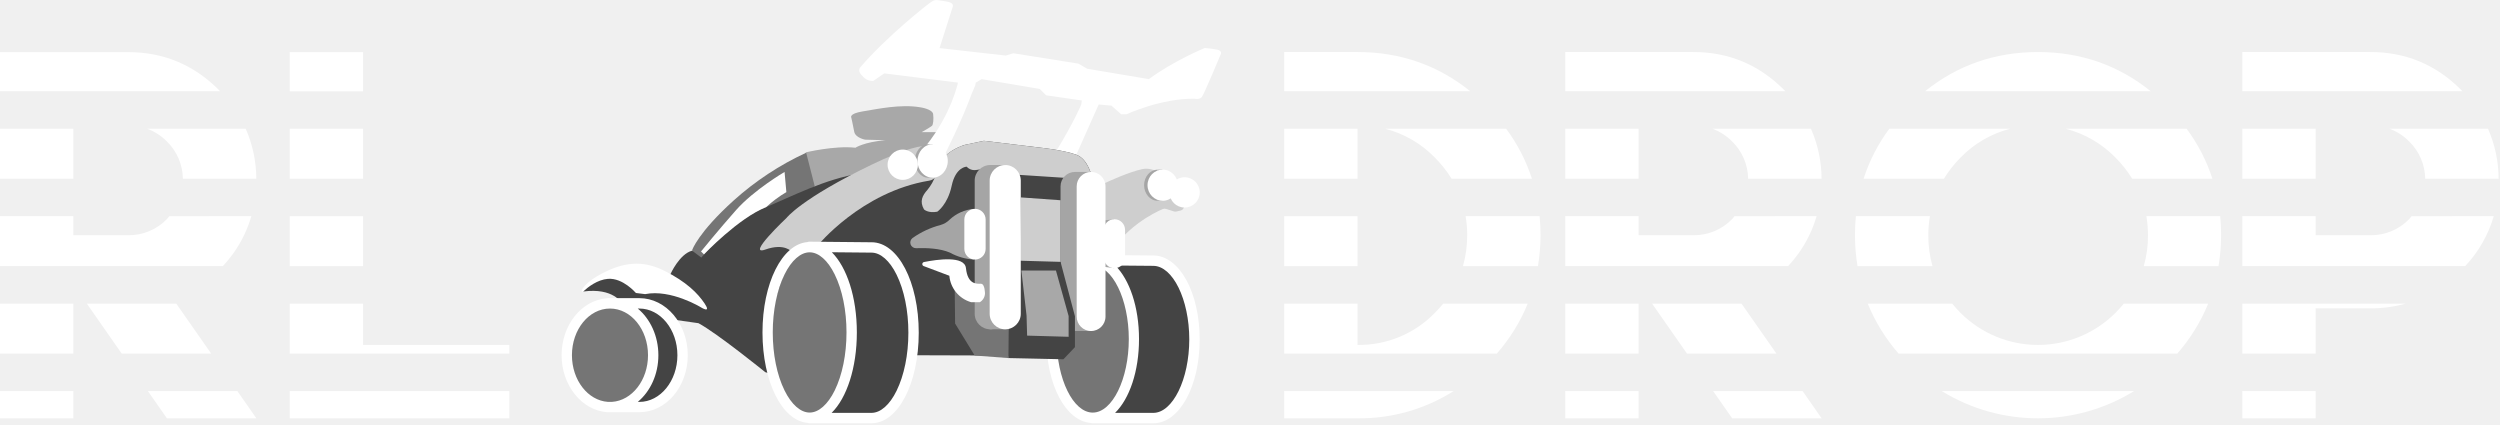
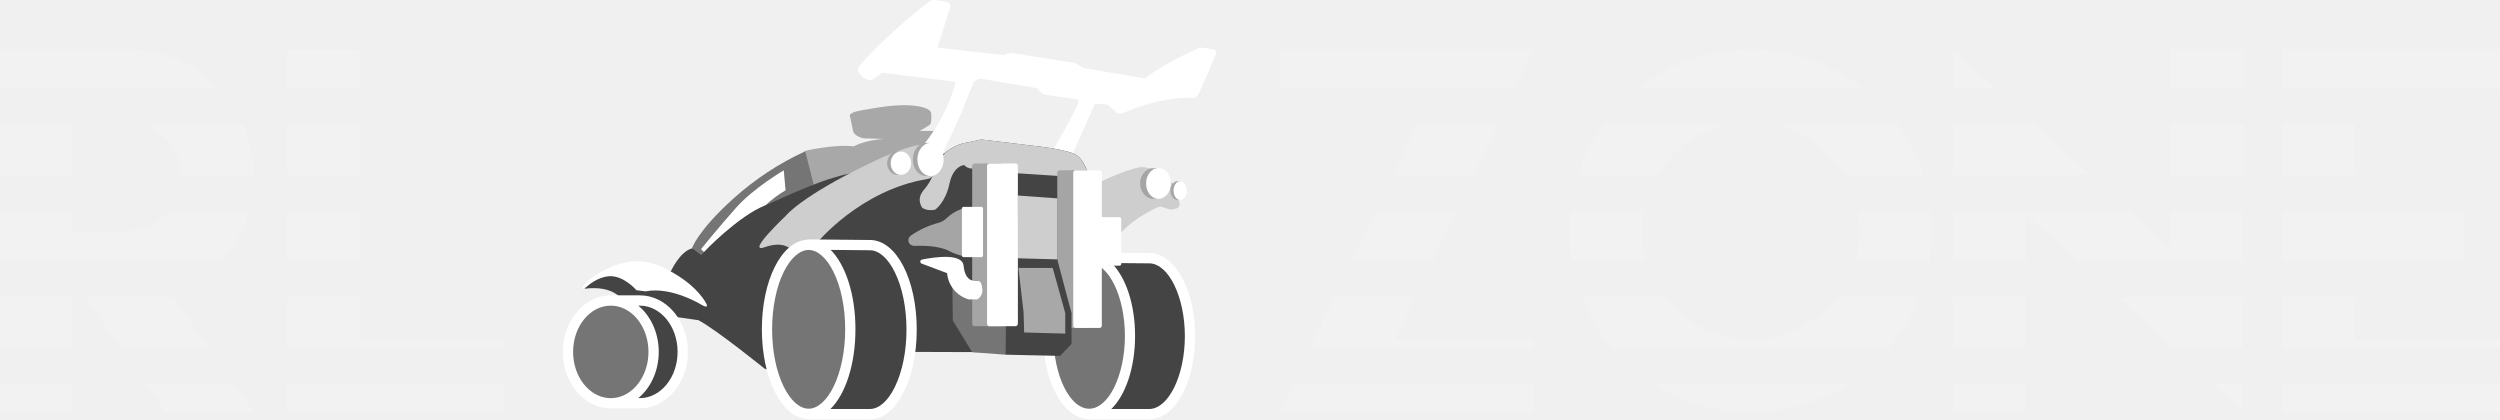
- <svg xmlns="http://www.w3.org/2000/svg" width="165" height="28" viewBox="0 0 165 28">
-   <g fill="none" fill-rule="evenodd">
-     <path d="M0 0H185V48H0z" transform="translate(-10 -10)" />
-     <g fill-rule="nonzero" transform="translate(-10 -10) translate(10 10)">
-       <path fill="#444" d="M41.997 20.021L43.285 20.359 43.99 20.782 44.648 21.692 44.956 22.568 45.05 23.617 44.827 24.774 44.383 25.694 43.53 26.564 42.122 26.982 41.818 26.716 42.54 25.194 43.019 23.502 42.963 22.471 42.274 20.782 41.818 20.03z" />
-       <path fill="#757575" d="M38.773 20.523s1.177-.502 1.26-.502c.082 0 1.717.502 1.717.502l.83.928.468 1.26-.057 1.736-.49 1.12-1.41 1.153h-1.855l-1.153-1.064-.672-1.927.224-1.612 1.138-1.594zM73.342 17.853L74.316 19.334 74.78 21.379 74.78 22.938 74.44 24.531 73.854 26.166 72.625 27.482 71.49 27.482 70.672 26.779 69.996 25.423 69.538 24.023 69.539 23.369 70.757 19.565 72.657 17.472z" />
-       <path fill="#444" d="M54.709 16.521L57.834 16.57 59.242 17.541 60.152 20.143 60.38 21.847 60.07 24.199 59.336 26.225 58.069 27.482 56.42 27.478 54.709 27.401 55.09 26.335 56.146 23.153 56.11 20.425 55.252 17.685zM73.342 17.321L76.506 17.367 77.933 18.276 78.853 20.714 79.084 22.31 78.772 24.515 78.027 26.414 76.745 27.591 75.076 27.587 73.342 27.516 73.728 26.517 74.799 23.534 74.759 20.979 73.892 18.41z" />
-       <path fill="#757575" d="M52.162 17.13L53.02 16.51 54.025 16.521 55.052 17.587 56.04 20.44 56.071 23.712 55.105 26.44 54.1 27.591 52.162 27.059 50.906 24.625 50.678 21.847 51.143 18.767z" />
-       <path fill="#A8A8A8" d="M53.188 10.055s1.902-.457 3.27-.305c0 0 .571-.38 1.978-.495l-1.337-.037s-.646-.114-.722-.532c-.075-.419-.19-.915-.19-.915s-.19-.266.76-.42c.95-.154 2.51-.495 3.802-.267 0 0 .8.115.84.456.04.342 0 .686-.076.762-.075.076-.684.42-.684.42h1.029l-.304.722-.465.216-1.89.66-1.79.88-2.167 1.028-2.13.494-.115-1.75.19-.917z" />
-       <path fill="#FFF" d="M70.954 10.396l1.56-3.5.839.076.646.57h.343s2.32-1.064 4.487-1.026c0 0 .343.075.494-.115.151-.19 1.26-2.853 1.26-2.853s.075-.19-.228-.266c-.278-.057-.558-.094-.84-.114 0 0-2.053.84-3.688 2.054l-4.07-.685-.582-.337-4.298-.685-.494.153-4.373-.494.875-2.74s.114-.266-.457-.342c-.57-.075-.646-.152-.912 0-.266.153-3.042 2.358-4.758 4.375 0 0-.151.19.077.457.228.267.42.42.797.42l.727-.501 4.867.609s-.42 2.052-2.107 4.165c-1.688 2.112.319.589.319.589h.912s1.14-2.24 1.787-4.032l.228-.532.038-.19.38-.229 3.841.647.42.42 2.358.342-.04.267s-.408 1.025-1.632 3.041c0 0 .76.038 1.224.456z" />
-       <path fill="#444" d="M72.088 11.767s-.228-1.26-1.065-1.561c-.837-.301-2.32-.456-2.32-.456l-3.767-.457-1.26.268c-.546.168-1.042.469-1.445.875-.609.645-1.94 1.331-1.94 1.331l-2.772.228-2.923 2.285-.724 1.82 1.902.305 2.396.19.98.807.612 1.476.647 2.66-.213 1.908 9.122.03c.23 0 .449-.091.61-.253.163-.162.254-.381.254-.61V16.14l1.906-4.374z" />
-       <path fill="#757575" d="M66.574 23.635L64.33 23.464 63.037 21.353 62.999 18.043 64.025 19.26 65.737 20.135 66.802 21.048z" />
-       <path fill="#CECECE" d="M72.074 11.722c-.05-.224-.312-1.244-1.055-1.516-.84-.304-2.32-.456-2.32-.456l-3.763-.457-1.26.268c-.41.127-.795.327-1.134.592l-.265.32-.531 1.104c-.121.345-.3.667-.532.95-.343.381-.533.76-.23 1.294 0 0 .268.266.875.152 0 0 .686-.457.952-1.712.265-1.254.988-1.26.988-1.26.127.14.305.222.494.228.305 0 .646-.168.951-.008.305.16 1.94.314 1.94.314l3.499.228 1.39-.04z" />
-       <path fill="#FFF" d="M76.12 16.862l-4.018-.035c-.042 0-.084.008-.123.023-1.646.13-2.916 2.52-2.916 5.532 0 3.011 1.27 5.4 2.916 5.53.039.016.08.024.123.024h4.018c1.715 0 3.058-2.432 3.058-5.537 0-3.106-1.347-5.533-3.058-5.537zm-6.378 5.518c0-2.63 1.086-4.852 2.38-4.852 1.293 0 2.379 2.222 2.379 4.852 0 2.631-1.088 4.851-2.38 4.851-1.291 0-2.379-2.221-2.379-4.85zm6.372 4.87h-2.519c.949-.93 1.58-2.742 1.58-4.87s-.626-3.92-1.567-4.856l2.505.022c1.287 0 2.379 2.222 2.379 4.851 0 2.63-1.09 4.853-2.378 4.853z" />
-       <path fill="#757575" d="M53.774 12.299l-.567-2.219c-1.744.804-3.357 1.866-4.785 3.151-2.358 2.13-2.737 3.27-2.737 3.27l.113.8 2.093-.684 3.27-2.55 2.613-1.768z" />
-       <path fill="#444" d="M44.255 18.084s.586-1.315 1.423-1.54l.609.456s1.96-2.363 4.02-3.22c2.06-.857 4.116-1.96 6.475-2.336 2.358-.377-4.221 4.107-4.221 4.107l-.47 1.465-1.43 4.28.113 3.344-.266-.076s-3.195-2.587-4.412-3.234l-1.592-.225-1.68-1.065-1.783-.02s-.536-1.046-2.55-.78l.152-.266.874-.647 2.7-.228 2.038-.015z" />
-       <path fill="#FFF" d="M46.463 16.787s2.281-2.396 4.106-3.119c.407-.376.853-.708 1.331-.988l-.119-1.332s-2.015 1.18-3.195 2.512c-1.18 1.333-2.319 2.738-2.319 2.738l.196.19zM45.392 23.444c0-2.076-1.433-3.766-3.193-3.766h-2.092c-.028 0-.055.004-.082.012-1.652.14-2.96 1.77-2.96 3.754s1.331 3.64 3.005 3.76h2.126c1.763.006 3.196-1.682 3.196-3.76zm-7.644 0c0-1.698 1.12-3.08 2.511-3.08s2.51 1.384 2.51 3.08c0 1.645-1.056 2.994-2.38 3.08h-.267c-1.321-.09-2.374-1.436-2.374-3.08zm4.45 3.08h-.104c.821-.681 1.359-1.808 1.359-3.08 0-1.27-.538-2.398-1.36-3.08h.106c1.383 0 2.51 1.384 2.51 3.08 0 1.697-1.127 3.082-2.51 3.082v-.002z" />
-       <path fill="#CECECE" d="M72.599 12.383c.014-.102.08-.19.175-.231.436-.206 1.752-.806 2.63-.994.934-.2 2.098.89 2.378 1.158.038.039.065.087.079.14l.28 1.074c.02.077.007.16-.034.228-.041.069-.108.118-.186.137l-.27.063c-.052.014-.106.014-.157 0l-.543-.172c-.067-.02-.14-.017-.204.01-.494.207-2.641 1.212-3.815 3.458-1.223 2.317-.473-3.789-.333-4.871z" />
-       <path fill="#FFF" d="M46.267 20.287s-1.977-1.216-3.689-.875l-.609-.075s-.855-1.008-1.843-.933c-.7.054-1.32.544-1.626.828-.025.023-.064.024-.091.003-.027-.022-.034-.06-.017-.09.14-.25.475-.64 1.316-1.082 1.444-.762 2.7-.914 4.144-.19 1.444.723 2.205 1.482 2.659 2.167.453.684-.244.247-.244.247z" />
-       <path fill="#CECECE" d="M61.888 11.23l-.086-1.15s.341-1.445-4.298.8c-4.64 2.244-5.59 3.5-5.59 3.5s-2.7 2.547-1.406 2.091c1.293-.456 1.749.153 1.749.153l1.692-.4s2.898-3.57 7.39-4.303c.335-.053.574-.353.55-.692z" />
-       <path fill="#FFF" d="M57.529 15.99l-4.106-.04c-.045 0-.09.01-.13.027-1.68.14-2.969 2.712-2.969 5.965 0 3.254 1.292 5.821 2.969 5.966.04.017.085.026.13.026h4.096c1.748 0 3.118-2.623 3.118-5.972s-1.363-5.968-3.108-5.973zM51.78 25.77c-.502-1.016-.778-2.38-.778-3.829 0-1.449.28-2.812.778-3.829.456-.927 1.06-1.459 1.656-1.459.596 0 1.2.532 1.655 1.46.501 1.016.778 2.38.778 3.828 0 1.45-.28 2.813-.778 3.83-.456.926-1.06 1.458-1.655 1.458s-1.201-.532-1.656-1.459zm5.738 1.479h-2.631c.998-.98 1.665-2.97 1.665-5.308 0-2.338-.662-4.303-1.651-5.293l2.618.025c.595 0 1.2.53 1.656 1.457.501 1.018.778 2.38.778 3.83 0 1.451-.28 2.812-.778 3.83-.453.927-1.058 1.459-1.657 1.459z" />
-       <rect width="1.902" height="10.499" x="69.996" y="11.348" fill="#A5A5A5" rx=".951" />
-       <path fill="#A5A5A5" d="M62.125 10.625c0-.474-.238-.878-.571-1.035v2.07c.333-.156.57-.56.57-1.035zM60.375 10.625c0 .61.392 1.103.875 1.103V9.52c-.483 0-.875.496-.875 1.105zM61.554 9.52h-.304c.105 0 .209.024.304.069V9.52zM61.554 11.728v-.069c-.095.045-.199.069-.304.069h.304z" />
-       <path fill="#A5A5A5" d="M61.25 9.52v2.208c.105 0 .209-.024.304-.069V9.59c-.095-.045-.199-.069-.304-.07z" />
-       <ellipse cx="61.554" cy="10.625" fill="#FFF" rx="1" ry="1.103" />
-       <path fill="#A5A5A5" d="M77.297 12.223c.014-.408-.215-.786-.582-.963v1.927c.367-.178.595-.556.582-.964zM75.51 12.223c0 .56.4 1.027.894 1.027V11.2c-.494 0-.894.455-.894 1.023z" />
-       <path fill="#A5A5A5" d="M76.715 11.2h-.311c.107 0 .212.022.31.064V11.2zM76.715 13.25v-.063c-.099.041-.204.063-.311.063h.31z" />
-       <path fill="#A5A5A5" d="M76.404 11.2v2.05c.107 0 .212-.022.31-.063V11.26c-.098-.041-.204-.061-.31-.06z" />
-       <ellipse cx="76.737" cy="12.223" fill="#FFF" rx="1" ry="1.028" />
-       <path fill="#A5A5A5" d="M78.485 12.698c.013-.24-.108-.466-.314-.588v1.177c.206-.123.327-.35.314-.589zM77.532 12.698c0 .347.215.629.48.629v-1.26c-.272.004-.48.285-.48.631z" />
-       <path fill="#A5A5A5" d="M78.171 12.07h-.166c.058.001.115.014.166.04v-.04zM78.171 13.327v-.04c-.051.026-.108.04-.166.04h.166z" />
-       <path fill="#A5A5A5" d="M78.005 12.07v1.26c.058 0 .115-.013.166-.038V12.11c-.051-.026-.108-.039-.166-.04z" />
-       <circle cx="78.184" cy="12.698" r="1" fill="#FFF" />
-       <path fill="#A5A5A5" d="M60.024 10.872c.01-.31-.164-.596-.443-.73v1.461c.28-.134.454-.42.443-.73zM58.664 10.872c0 .432.305.78.68.78v-1.56c-.375 0-.68.35-.68.78z" />
-       <path fill="#A5A5A5" d="M59.58 10.093h-.242c.082 0 .162.016.237.049l.006-.05zM59.58 11.652v-.049c-.074.033-.155.05-.236.05h.237z" />
-       <path fill="#A5A5A5" d="M59.338 10.093v1.56c.082 0 .162-.017.237-.05v-1.461c-.075-.033-.155-.05-.237-.05z" />
-       <circle cx="59.581" cy="10.872" r="1" fill="#FFF" />
-       <rect width="2.053" height="10.842" x="64.33" y="10.892" fill="#A5A5A5" rx="1.027" />
-       <path fill="#A5A5A5" d="M65.318 10.892L66.346 10.892 66.383 21.732 65.318 21.734zM73.532 14.468L72.582 14.581 72.695 17.587 73.532 17.7zM72.033 21.847L70.946 21.847 70.946 11.348 72.011 11.348z" />
-       <rect width="1.902" height="10.499" x="71.061" y="11.348" fill="#FFF" rx=".951" />
-       <path fill="#A5A5A5" d="M62.697 16.674c.487.27 1.028.426 1.583.456v-3.344c-.606.048-1.178.304-1.618.724-.164.163-.367.28-.59.34-.66.174-1.284.464-1.842.858-.13.096-.184.266-.132.42.053.153.198.255.36.252.7-.025 1.59.01 2.24.294z" />
-       <rect width="1.406" height="3.347" x="63.646" y="13.783" fill="#FFF" rx=".703" />
-       <rect width="1.406" height="3.234" x="72.848" y="14.468" fill="#FFF" rx=".703" />
-       <path fill="#FFF" d="M62.657 18.2c.072.824.645 1.518 1.44 1.746h.57c.203-.12.332-.335.342-.571 0 0 0-.647-.266-.647s-.874.075-.99-1.028c-.086-.84-1.887-.58-2.763-.407-.064.01-.113.063-.118.127-.005.065.035.125.097.144l1.688.636z" />
-       <path fill="#444" d="M67.372 17.191L69.996 17.282 70.946 20.87 70.946 22.912 70.186 23.712 66.556 23.632 66.574 21.809z" />
-       <path fill="#CECECE" d="M69.996 17.282L69.996 13.216 67.372 13.028 67.296 17.206z" />
-       <path fill="#A8A8A8" d="M67.411 17.853L69.692 17.853 70.529 20.859 70.529 22.228 67.79 22.151 67.752 20.821z" />
-       <rect width="2.053" height="10.842" x="65.318" y="10.892" fill="#FFF" rx="1.027" />
-       <path fill="#FFF" d="M147.992 8.498H152.833V11.795H147.992zM162.513 6.02c-.03-.032-.057-.066-.088-.097-1.658-1.66-3.651-2.49-5.98-2.489h-8.453V6.02h14.521zM147.992 20.04v3.297h4.84v-2.985h3.613c.787.002 1.571-.103 2.33-.312h-10.783zM147.992 25.809H152.833V27.608H147.992zM159.167 14.269c-.056.063-.1.13-.16.192-.67.692-1.598 1.077-2.562 1.064h-3.612v-1.26h-4.841v3.297h14.711c.881-.934 1.527-2.064 1.886-3.297l-5.422.004zM157.711 8.498c.489.182.93.469 1.296.84.663.647 1.043 1.53 1.056 2.457h4.845c-.004-1.136-.242-2.259-.7-3.298l-6.497.001zM127.268 15.525c.001-.423.037-.844.107-1.26h-4.887c-.04.411-.06.828-.06 1.26.001.683.058 1.366.167 2.04h4.949c-.186-.664-.279-1.35-.276-2.04zM124.695 8.498c-.743.999-1.317 2.113-1.698 3.298h5.301c.309-.504.675-.971 1.092-1.391.897-.927 2.033-1.587 3.282-1.907h-7.977zM140.173 20.04c-.17.205-.35.408-.547.604-1.358 1.359-3.199 2.122-5.119 2.122s-3.761-.763-5.118-2.122c-.196-.196-.374-.399-.543-.604h-5.575c.492 1.204 1.18 2.318 2.037 3.297H143.7c.858-.979 1.547-2.093 2.04-3.297h-5.568zM141.768 15.525c.003.69-.09 1.377-.28 2.04h4.935c.112-.674.169-1.357.17-2.04 0-.42-.02-.84-.06-1.26h-4.872c.07.416.106.837.107 1.26zM136.343 8.498c1.248.324 2.383.983 3.283 1.907.419.42.788.887 1.1 1.391h5.293c-.384-1.185-.959-2.299-1.702-3.298h-7.974zM128.154 25.809c3.892 2.4 8.804 2.4 12.696 0h-12.696zM141.946 6.02c-2.137-1.718-4.618-2.586-7.44-2.586-2.82 0-5.318.868-7.448 2.586h14.888zM103.306 8.498H108.147V11.795H103.306zM114.478 14.269c-.054.063-.098.13-.158.192-.671.693-1.599 1.078-2.564 1.064h-3.609v-1.26h-4.84v3.297h14.71c.24-.26.465-.533.674-.82.54-.75.947-1.589 1.205-2.477l-5.418.004zM108.147 20.04L103.306 20.04 103.306 20.352 103.306 23.337 108.147 23.337zM117.829 6.02c-.032-.032-.058-.066-.09-.097-1.658-1.66-3.651-2.49-5.98-2.489h-8.453V6.02h14.523zM103.306 25.809H108.147V27.608H103.306zM113.066 25.809L114.323 27.609 120.227 27.609 118.971 25.809zM113.027 8.498c.488.182.93.469 1.296.84.662.647 1.041 1.53 1.054 2.457h4.846c-.004-1.136-.242-2.259-.7-3.298l-6.496.001zM114.94 20.04L109.039 20.04 111.341 23.337 117.244 23.337zM95.252 20.04c-.172.21-.354.412-.546.604-1.338 1.381-3.187 2.149-5.11 2.121V20.04h-4.841v3.297H98.79c.858-.979 1.547-2.093 2.04-3.297h-5.578zM96.835 15.525c.002.69-.092 1.377-.28 2.04h4.95c.112-.674.169-1.357.17-2.04 0-.42-.02-.84-.06-1.26H96.73c.07.416.105.837.106 1.26zM84.755 14.269H89.596V17.566H84.755zM84.755 25.809v1.8h4.842c2.244.027 4.447-.598 6.342-1.8H84.755zM97.035 6.02c-2.136-1.718-4.618-2.586-7.438-2.586h-4.842V6.02h12.28zM91.43 8.498c1.246.323 2.38.983 3.276 1.907.42.42.787.886 1.098 1.391h5.304c-.384-1.185-.959-2.299-1.702-3.298H91.43zM84.755 8.498H89.596V11.795H84.755zM19.121 3.44H23.962V6.026H19.121zM19.121 20.04L19.121 23.337 33.614 23.337 33.614 22.767 23.962 22.767 23.962 20.04zM19.121 8.498H23.962V11.795H19.121zM19.121 14.269H23.962V17.566H19.121zM19.121 25.809H33.614V27.608H19.121zM11.175 14.269c-.055.063-.098.13-.158.192-.672.693-1.6 1.078-2.564 1.064H4.84v-1.26H0v3.297h14.71c.24-.26.466-.533.675-.82.54-.75.947-1.589 1.205-2.477l-5.415.004zM0 8.498H4.841V11.795H0zM4.841 20.04L0 20.04 0 20.352 0 23.337 4.841 23.337zM14.523 6.02c-.033-.032-.058-.066-.09-.097-1.658-1.656-3.651-2.484-5.98-2.483H0v2.58h14.523zM0 25.809H4.841V27.608H0zM11.634 20.04L5.732 20.04 8.033 23.337 13.938 23.337zM9.76 25.809L11.017 27.609 16.921 27.609 15.665 25.809zM9.72 8.498c.489.182.931.469 1.297.84.662.647 1.041 1.53 1.054 2.457h4.846c-.004-1.136-.242-2.259-.7-3.298l-6.496.001z" />
+ <svg xmlns="http://www.w3.org/2000/svg" viewBox="0 0 1189.76 199.53">
+   <defs>
+     <style>.cls-1{fill:#f2f2f2;}.cls-2{fill:#444;}.cls-3{fill:#757575;}.cls-4{fill:#a8a8a8;}.cls-5{fill:#fff;}.cls-6{fill:#cecece;}.cls-7{fill:#a5a5a5;}</style>
+   </defs>
+   <g id="Layer_2" data-name="Layer 2">
+     <g id="Layer_7" data-name="Layer 7">
+       <polygon class="cls-1" points="1086.29 141.34 1086.29 165.34 1189.75 165.35 1189.75 161.54 1120.85 161.54 1120.85 141.34 1086.29 141.34" />
+       <rect class="cls-1" x="1086.3" y="23.62" width="103.46" height="18.72" />
+       <polygon class="cls-1" points="1086.29 182.34 1086.29 196.1 1120.84 196.1 1189.75 196.1 1189.75 182.35 1086.29 182.34" />
+       <rect class="cls-1" x="1086.29" y="59.34" width="34.56" height="24" />
+       <rect class="cls-1" x="1086.29" y="100.34" width="86.24" height="24" />
+       <rect class="cls-1" x="929.44" y="182.33" width="34.56" height="13.76" />
+       <rect class="cls-1" x="1032.91" y="59.34" width="34.56" height="24" />
+       <rect class="cls-1" x="929.44" y="141.33" width="34.56" height="24" />
+       <rect class="cls-1" x="1032.91" y="23.62" width="34.56" height="18.72" />
+       <polygon class="cls-1" points="1052.38 182.34 1067.46 196.09 1067.46 182.34 1052.38 182.34" />
+       <polygon class="cls-1" points="994.99 83.33 968.65 59.33 929.44 59.33 929.44 83.33 994.99 83.33" />
+       <polygon class="cls-1" points="929.45 42.33 949.99 42.33 929.45 23.61 929.45 42.33" />
+       <polygon class="cls-1" points="1032.9 100.34 1032.9 117.88 1013.65 100.33 929.44 100.33 929.44 124.33 964 124.33 964 101.72 988.79 124.33 1067.46 124.34 1067.46 100.34 1032.9 100.34" />
+       <polygon class="cls-1" points="1007.43 141.34 1033.74 165.34 1067.46 165.34 1067.46 141.34 1007.43 141.34" />
+       <path class="cls-1" d="M880,182.33H786.25q20.65,13.74,46.89,13.76T880,182.33Z" />
+       <path class="cls-1" d="M781.47,109.84a54.83,54.83,0,0,1,.82-9.52H747.4c-.31,3.11-.49,6.28-.49,9.52a92.51,92.51,0,0,0,1.14,14.48h35.36A53.36,53.36,0,0,1,781.47,109.84Z" />
+       <path class="cls-1" d="M884.94,109.84a53,53,0,0,1-2,14.49h35.27a92.61,92.61,0,0,0,.65-24H884.11A54.62,54.62,0,0,1,884.94,109.84Z" />
+       <path class="cls-1" d="M874.2,141.33a58.69,58.69,0,0,1-4.51,5,51.66,51.66,0,0,1-73.08,0,56.94,56.94,0,0,1-4.48-5.06h-39.5a83.39,83.39,0,0,0,14.56,24H899.06a83,83,0,0,0,14.59-24Z" />
+       <path class="cls-1" d="M779.58,42.32H886.66q-23-18.7-53.5-18.73T779.58,42.32Z" />
+       <path class="cls-1" d="M788.69,83.32a55.16,55.16,0,0,1,7.92-10,49.72,49.72,0,0,1,24.79-14H763.27a81.15,81.15,0,0,0-12.37,24Z" />
+       <path class="cls-1" d="M844.86,59.32a50.07,50.07,0,0,1,24.83,14,54.43,54.43,0,0,1,8,10H915.4a81.21,81.21,0,0,0-12.39-24Z" />
+       <polygon class="cls-1" points="609 42.31 720.84 42.32 729.8 23.6 609.01 23.59 609 42.31" />
+       <polygon class="cls-1" points="635.19 141.31 623.71 165.31 729.79 165.32 729.79 161.51 663.78 161.51 673.45 141.31 635.19 141.31" />
+       <polygon class="cls-1" points="654.8 100.31 643.32 124.31 681.59 124.31 693.08 100.31 654.8 100.31" />
+       <polygon class="cls-1" points="674.41 59.31 662.93 83.31 701.21 83.31 712.7 59.31 674.41 59.31" />
+       <polygon class="cls-1" points="615.58 182.31 609 196.06 729.79 196.07 729.79 182.32 615.58 182.31" />
+       <rect class="cls-1" x="136.52" y="182.28" width="103.46" height="13.78" />
+       <polygon class="cls-1" points="136.52 141.28 136.52 165.28 239.99 165.28 239.99 161.51 171.08 161.51 171.08 141.28 136.52 141.28" />
+       <rect class="cls-1" x="136.52" y="23.59" width="34.56" height="18.69" />
+       <rect class="cls-1" x="136.52" y="100.28" width="34.56" height="24" />
+       <rect class="cls-1" x="136.52" y="59.28" width="34.56" height="24" />
+       <polygon class="cls-1" points="34.56 165.27 34.56 141.27 0 141.27 0 144.28 0 165.27 34.56 165.27" />
+       <rect class="cls-1" y="182.27" width="34.56" height="13.8" />
+       <polygon class="cls-1" points="78.64 196.06 120.8 196.06 111.16 182.28 69.01 182.27 78.64 196.06" />
+       <path class="cls-1" d="M80.43,100.27c-.56.67-1.15,1.32-1.79,2a24.91,24.91,0,0,1-18.3,7.6H34.56v-9.56H0v24H105.24a66.92,66.92,0,0,0,4.59-5.73,58.17,58.17,0,0,0,8.8-18.27Z" />
+       <polygon class="cls-1" points="40.38 141.27 57.14 165.27 99.28 165.28 82.52 141.27 40.38 141.27" />
+       <path class="cls-1" d="M60.34,23.59H0V42.27H103.92c-.3-.3-.58-.61-.88-.92Q85.28,23.59,60.34,23.59Z" />
+       <path class="cls-1" d="M68.4,59.27a25.34,25.34,0,0,1,10.24,6.42,24.91,24.91,0,0,1,7.58,17.58h34.56a58.67,58.67,0,0,0-5.14-24Z" />
+       <rect class="cls-1" y="59.27" width="34.56" height="24" />
+     </g>
+     <g id="Layer_10" data-name="Layer 10">
+       <polygon class="cls-2" points="303.1 143.01 312.3 145.42 317.34 148.44 322.04 154.94 324.24 161.2 324.91 168.69 323.32 176.96 320.15 183.53 314.04 189.74 303.99 192.73 301.82 190.83 306.98 179.96 310.39 167.87 310 160.51 305.08 148.44 301.82 143.07 303.1 143.01" />
+       <path class="cls-3" d="M280.06,146.59s8.41-3.58,9-3.58,12.27,3.58,12.27,3.58l5.94,6.63,3.34,9-.41,12.4-3.5,8-10.08,8.24-13.25,0-8.24-7.6-4.8-13.77L271.9,158Z" />
+       <polygon class="cls-3" points="527.07 127.52 534.02 138.1 537.35 152.71 537.35 163.84 534.92 175.22 530.73 186.9 521.95 196.3 513.84 196.3 507.99 191.28 503.16 181.59 499.89 171.59 499.9 166.92 508.6 139.75 522.18 124.8 527.07 127.52" />
+       <polygon class="cls-2" points="393.93 118.01 416.25 118.36 426.32 125.29 432.81 143.88 434.45 156.05 432.24 172.85 426.99 187.32 417.94 196.3 406.16 196.27 393.93 195.72 396.65 188.11 404.2 165.38 403.93 145.89 397.81 126.32 393.93 118.01" />
+       <polygon class="cls-2" points="527.07 123.72 549.68 124.05 559.88 130.54 566.45 147.96 568.1 159.36 565.87 175.11 560.55 188.67 551.38 197.08 539.46 197.05 527.07 196.54 529.82 189.41 537.47 168.1 537.2 149.85 531 131.5 527.07 123.72" />
+       <polygon class="cls-3" points="375.73 122.36 381.86 117.93 389.04 118.01 396.38 125.62 403.44 146 403.66 169.37 396.76 188.86 389.58 197.08 375.73 193.28 366.76 175.89 365.13 156.05 368.45 134.05 375.73 122.36" />
+       <path class="cls-4" d="M383.06,71.82s13.59-3.26,23.37-2.18c0,0,4.07-2.71,14.13-3.53l-9.51-.27s-4.62-.81-5.16-3.8-1.36-6.53-1.36-6.53-1.36-1.9,5.43-3,17.93-3.54,27.17-1.91c0,0,5.71.82,6,3.26s0,4.9-.54,5.44-4.89,3-4.89,3H445l-2.17,5.16L439.51,69,426,73.72,413.22,80l-15.49,7.34-15.21,3.53-.82-12.5Z" />
+       <path class="cls-5" d="M510,74.26l11.14-25,6,.54,4.62,4.07h2.45s16.57-7.6,32.06-7.33c0,0,2.45.54,3.53-.82s9-20.38,9-20.38.54-1.35-1.63-1.9a46,46,0,0,0-6-.81s-14.67,6-26.36,14.67l-29.07-4.89L511.58,30l-30.7-4.89-3.53,1.09L446.1,22.64l6.25-19.57s.81-1.9-3.26-2.44-4.62-1.09-6.52,0-21.74,16.84-34,31.25c0,0-1.08,1.35.55,3.26s3,3,5.7,3L420,34.59l34.78,4.35s-3,14.66-15.06,29.75S442,72.9,442,72.9h6.53s8.15-16,12.77-28.8L463,40.3l.27-1.36,2.72-1.63,27.44,4.62,3,3,16.84,2.44-.27,1.91S510,56.6,501.26,71C501.26,71,506.69,71.27,510,74.26Z" />
+       <path class="cls-2" d="M518.11,84.05s-1.63-9-7.61-11.15-16.58-3.26-16.58-3.26L467,66.38l-9,1.91a24.87,24.87,0,0,0-10.33,6.25c-4.35,4.61-13.86,9.51-13.86,9.51L414,85.68,393.11,102,388,115l13.59,2.18,17.12,1.35,7,5.77,4.38,10.54,4.62,19-1.52,13.63,65.18.21a6.16,6.16,0,0,0,6.17-6.16V115.29Z" />
+       <polygon class="cls-3" points="478.71 168.82 462.68 167.6 453.44 152.52 453.17 128.88 460.5 137.57 472.73 143.82 480.34 150.34 478.71 168.82" />
+       <path class="cls-6" d="M518,83.73c-.35-1.6-2.23-8.89-7.54-10.83-6-2.17-16.58-3.26-16.58-3.26L467,66.38l-9,1.91A25.35,25.35,0,0,0,450,72.52L448,74.81l-3.8,7.88a22.31,22.31,0,0,1-3.81,6.79c-2.44,2.72-3.8,5.43-1.63,9.24,0,0,1.91,1.9,6.25,1.09,0,0,4.89-3.27,6.8-12.23s7.06-9,7.06-9a5,5,0,0,0,3.53,1.63c2.18,0,4.62-1.2,6.8-.06s13.85,2.24,13.85,2.24l25,1.63Z" />
+       <path class="cls-5" d="M546.92,120.44h0l-28.71-.25h0a2.34,2.34,0,0,0-.88.17c-11.76.93-20.83,18-20.83,39.51s9.07,38.57,20.83,39.5a2.34,2.34,0,0,0,.88.17h28.71c12.26,0,21.85-17.37,21.85-39.55S559.15,120.47,546.92,120.44Zm-45.57,39.42c0-18.79,7.76-34.66,17-34.66s17,15.87,17,34.66-7.77,34.65-17,34.65S501.35,178.64,501.35,159.86Zm45.53,34.78h-18c6.79-6.64,11.3-19.58,11.3-34.78s-4.47-28-11.2-34.69l17.9.16h0c9.2,0,17,15.87,17,34.65S556.08,194.64,546.88,194.64Z" />
+       <path class="cls-3" d="M387.25,87.85,383.2,72A136.42,136.42,0,0,0,349,94.51c-16.85,15.21-19.56,23.36-19.56,23.36l.81,5.71,15-4.89,23.36-18.21Z" />
+       <path class="cls-2" d="M319.23,129.17s4.19-9.39,10.17-11l4.34,3.26s14-16.88,28.73-23,29.42-14,46.27-16.69-30.16,29.34-30.16,29.34l-3.36,10.46L365,152.11l.82,23.91-1.91-.54s-22.82-18.48-31.51-23.1L321,150.75l-12-7.61L296.27,143s-3.83-7.47-18.23-5.57l1.09-1.9,6.25-4.62,19.29-1.63Z" />
+       <path class="cls-5" d="M335,119.91s16.3-17.12,29.34-22.28a54.79,54.79,0,0,1,9.51-7.06L373,81.06S358.61,89.48,350.18,99s-16.57,19.56-16.57,19.56Z" />
+       <path class="cls-5" d="M327.36,167.46c0-14.83-10.24-26.9-22.83-26.9H289.59a2.25,2.25,0,0,0-.58.08c-11.81,1-21.16,12.65-21.16,26.82s9.52,26,21.48,26.86h0c.44,0,.89,0,1.34,0l1.05,0,12.8,0h0C317.12,194.36,327.36,182.3,327.36,167.46Zm-54.62,0c0-12.13,8.05-22,17.94-22s17.93,9.88,17.93,22c0,11.75-7.54,21.38-17,22H289.7C280.26,188.81,272.74,179.2,272.74,167.46Zm31.79,22h-.74c5.87-4.87,9.71-12.92,9.71-22s-3.84-17.13-9.72-22h.75c9.89,0,17.94,9.88,17.94,22S314.42,189.47,304.53,189.47Z" />
+       <path class="cls-6" d="M521.76,88.45A2.12,2.12,0,0,1,523,86.8c3.12-1.47,12.52-5.76,18.79-7.1,6.68-1.43,15,6.36,17,8.27a2.21,2.21,0,0,1,.56,1l2,7.67a2.14,2.14,0,0,1-1.57,2.61l-1.93.45a2.17,2.17,0,0,1-1.13,0L552.8,98.4a2.19,2.19,0,0,0-1.47.07c-3.52,1.48-18.87,8.66-27.25,24.7C515.4,139.79,520.76,96.18,521.76,88.45Z" />
+       <path class="cls-5" d="M333.61,144.91s-14.13-8.69-26.36-6.25l-4.35-.54s-6.11-7.2-13.17-6.66c-5,.38-9.44,3.88-11.62,5.91a.51.51,0,0,1-.78-.62c1-1.78,3.4-4.57,9.41-7.73,10.32-5.44,19.29-6.53,29.61-1.36s15.76,10.59,19,15.48S333.61,144.91,333.61,144.91Z" />
+       <path class="cls-6" d="M445.23,80.21,444.61,72s2.44-10.32-30.71,5.71-39.94,25-39.94,25-19.29,18.2-10.06,14.94,12.5,1.09,12.5,1.09l12.1-2.85s20.71-25.46,52.81-30.69A4.66,4.66,0,0,0,445.23,80.21Z" />
+       <path class="cls-5" d="M414.07,114.21h0l-29.35-.28h0a2.41,2.41,0,0,0-.93.19c-12,1-21.21,19.37-21.21,42.61s9.23,41.58,21.21,42.61a2.41,2.41,0,0,0,.93.19H414c12.49,0,22.28-18.74,22.28-42.66S426.55,114.24,414.07,114.21ZM373,184.08c-3.58-7.26-5.55-17-5.55-27.35s2-20.09,5.55-27.35c3.27-6.62,7.58-10.42,11.84-10.42s8.57,3.8,11.83,10.42c3.58,7.26,5.56,17,5.56,27.35s-2,20.09-5.56,27.35c-3.26,6.62-7.58,10.42-11.83,10.42S376.26,190.7,373,184.08ZM414,194.64H395.21c7.13-7,11.9-21.21,11.9-37.91s-4.73-30.74-11.8-37.81l18.7.18h0c4.25,0,8.57,3.79,11.83,10.41,3.58,7.27,5.56,17,5.56,27.36s-2,20.08-5.56,27.35C422.61,190.84,418.29,194.64,414,194.64Z" />
+       <rect class="cls-7" x="503.16" y="81.06" width="13.59" height="74.99" rx="1.05" />
+       <path class="cls-7" d="M446.92,75.89c0-3.38-1.7-6.27-4.08-7.39V83.28C445.22,82.17,446.92,79.28,446.92,75.89Z" />
+       <path class="cls-7" d="M434.42,75.89c0,4.36,2.79,7.88,6.25,7.88V68C437.21,68,434.42,71.54,434.42,75.89Z" />
+       <path class="cls-7" d="M442.84,68h-2.17a5.22,5.22,0,0,1,2.17.49Z" />
+       <path class="cls-7" d="M442.84,83.77v-.49a5.06,5.06,0,0,1-2.17.49Z" />
+       <path class="cls-7" d="M440.67,68V83.77a5.06,5.06,0,0,0,2.17-.49V68.5A5.22,5.22,0,0,0,440.67,68Z" />
+       <ellipse class="cls-5" cx="442.84" cy="75.89" rx="6.25" ry="7.88" />
+       <path class="cls-7" d="M555.33,87.31a7.35,7.35,0,0,0-4.16-6.88V94.19A7.37,7.37,0,0,0,555.33,87.31Z" />
+       <path class="cls-7" d="M542.56,87.31c0,4,2.86,7.33,6.39,7.33V80C545.42,80,542.56,83.25,542.56,87.31Z" />
+       <path class="cls-7" d="M551.17,80H549a5.55,5.55,0,0,1,2.22.46Z" />
+       <path class="cls-7" d="M551.17,94.64v-.45a5.72,5.72,0,0,1-2.22.45Z" />
+       <path class="cls-7" d="M549,80V94.64a5.72,5.72,0,0,0,2.22-.45V80.43A5.55,5.55,0,0,0,549,80Z" />
+       <ellipse class="cls-5" cx="551.33" cy="87.31" rx="5.9" ry="7.34" />
+       <path class="cls-7" d="M563.82,90.7a4.58,4.58,0,0,0-2.24-4.2v8.41A4.61,4.61,0,0,0,563.82,90.7Z" />
+       <path class="cls-7" d="M557,90.7c0,2.48,1.54,4.49,3.43,4.49v-9C558.5,86.22,557,88.23,557,90.7Z" />
+       <path class="cls-7" d="M561.58,86.22h-1.19a2.7,2.7,0,0,1,1.19.28Z" />
+       <path class="cls-7" d="M561.58,95.19v-.28a2.7,2.7,0,0,1-1.19.28Z" />
+       <path class="cls-7" d="M560.39,86.22v9a2.7,2.7,0,0,0,1.19-.28V86.5A2.7,2.7,0,0,0,560.39,86.22Z" />
+       <ellipse class="cls-5" cx="561.67" cy="90.7" rx="3.17" ry="4.48" />
+       <path class="cls-7" d="M431.91,77.66a5.59,5.59,0,0,0-3.17-5.22V82.88A5.58,5.58,0,0,0,431.91,77.66Z" />
+       <path class="cls-7" d="M422.19,77.66c0,3.08,2.17,5.57,4.86,5.57V72.09C424.36,72.09,422.19,74.58,422.19,77.66Z" />
+       <path class="cls-7" d="M428.74,72.09h-1.69a4.23,4.23,0,0,1,1.69.35Z" />
+       <path class="cls-7" d="M428.74,83.23v-.35a4.23,4.23,0,0,1-1.69.35Z" />
+       <path class="cls-7" d="M427.05,72.09V83.23a4.23,4.23,0,0,0,1.69-.35V72.44A4.23,4.23,0,0,0,427.05,72.09Z" />
+       <ellipse class="cls-5" cx="428.74" cy="77.66" rx="4.86" ry="5.57" />
+       <rect class="cls-7" x="462.67" y="77.8" width="14.67" height="77.44" rx="1.13" />
+       <polygon class="cls-7" points="469.74 77.8 477.08 77.8 477.35 155.23 469.74 155.24 469.74 77.8" />
+       <polygon class="cls-7" points="528.43 103.34 521.64 104.15 522.45 125.62 528.43 126.43 528.43 103.34" />
+       <polygon class="cls-7" points="517.72 156.05 509.95 156.05 509.95 81.06 517.56 81.06 517.72 156.05" />
+       <rect class="cls-5" x="510.77" y="81.06" width="13.59" height="74.99" rx="1.05" />
+       <path class="cls-7" d="M451,119.1a26.34,26.34,0,0,0,11.3,3.26V98.47a18.93,18.93,0,0,0-11.56,5.17,9.42,9.42,0,0,1-4.21,2.43,40.91,40.91,0,0,0-13.16,6.13A2.66,2.66,0,0,0,435,117C440,116.82,446.37,117.07,451,119.1Z" />
+       <rect class="cls-5" x="457.78" y="98.45" width="10.05" height="23.91" rx="0.77" />
+       <rect class="cls-5" x="523.54" y="103.34" width="10.05" height="23.1" rx="0.77" />
+       <path class="cls-5" d="M450.72,130A14.28,14.28,0,0,0,461,142.47h4.08a5,5,0,0,0,2.45-4.08s0-4.62-1.91-4.62-6.25.54-7.06-7.34c-.62-6-13.49-4.15-19.75-2.91a1,1,0,0,0-.15,1.94Z" />
+       <polygon class="cls-2" points="484.41 122.79 503.16 123.44 509.95 149.07 509.95 163.66 504.52 169.37 478.58 168.8 478.71 155.78 484.41 122.79" />
+       <polygon class="cls-6" points="503.16 123.44 503.16 94.4 484.41 93.06 483.87 122.9 503.16 123.44" />
+       <polygon class="cls-4" points="484.68 127.52 500.99 127.52 506.96 148.99 506.96 158.77 487.4 158.22 487.13 148.72 484.68 127.52" />
+       <rect class="cls-5" x="469.74" y="77.8" width="14.67" height="77.44" rx="1.13" />
    </g>
  </g>
</svg>
